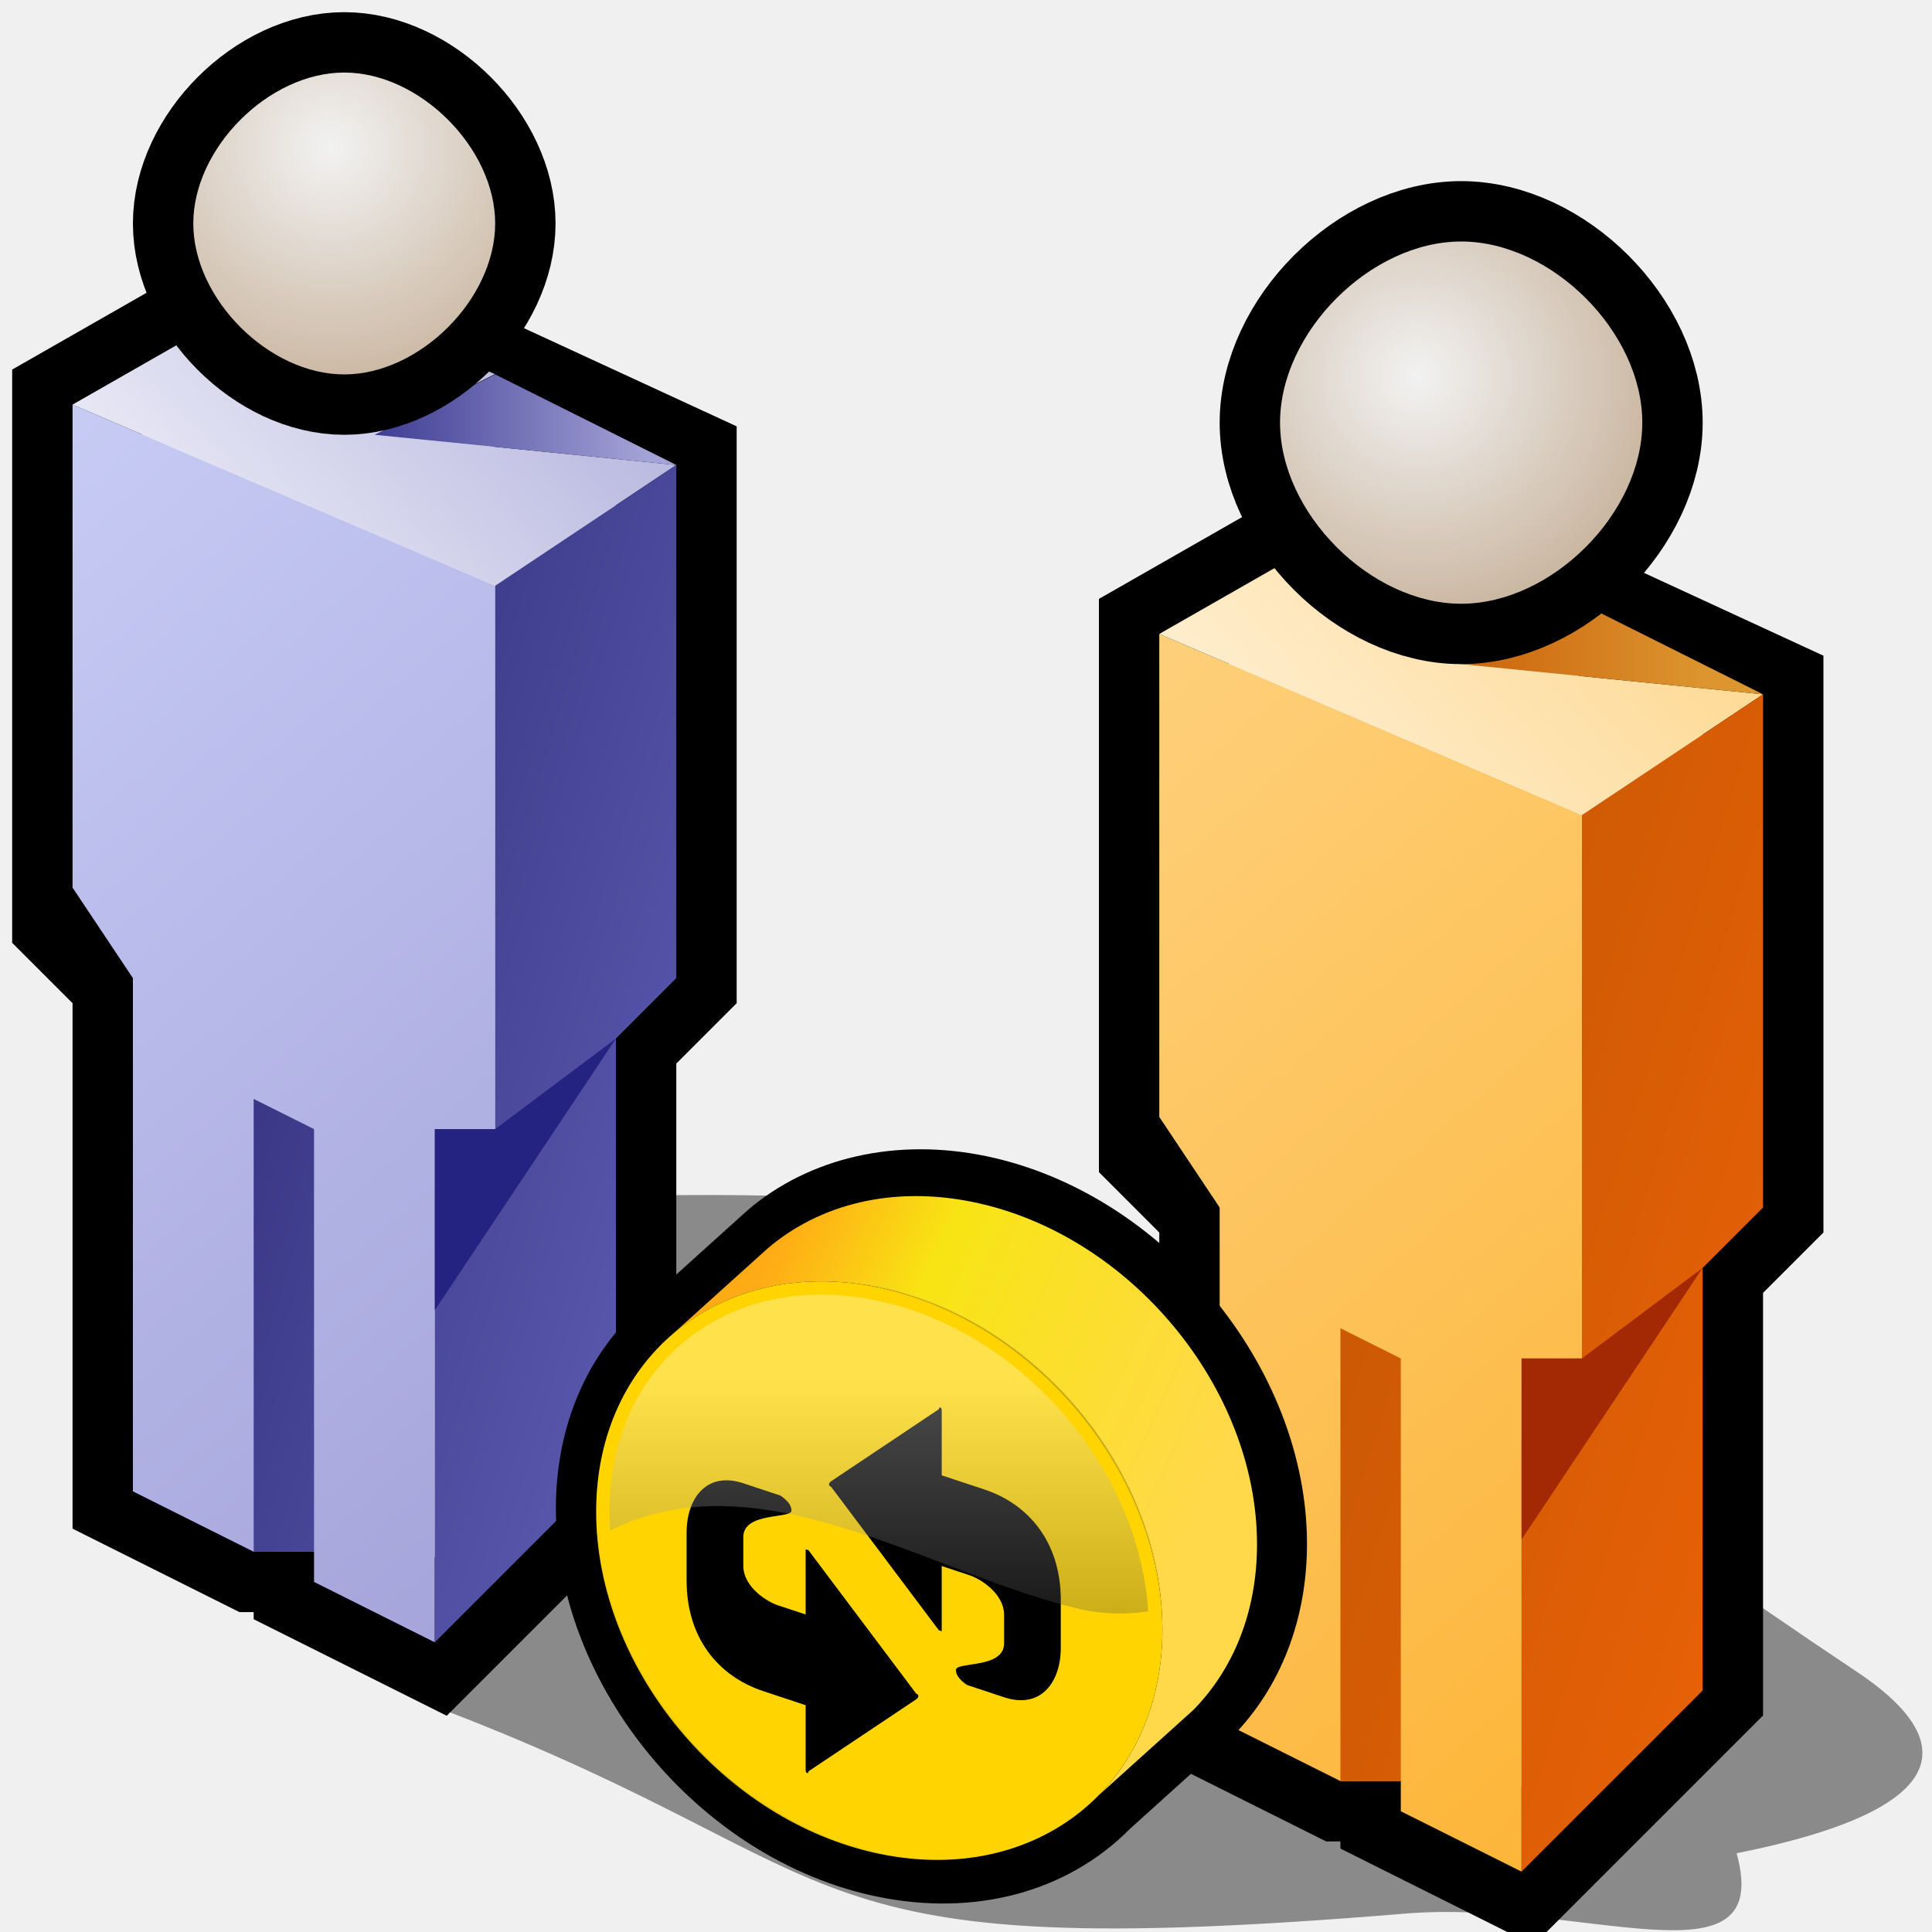
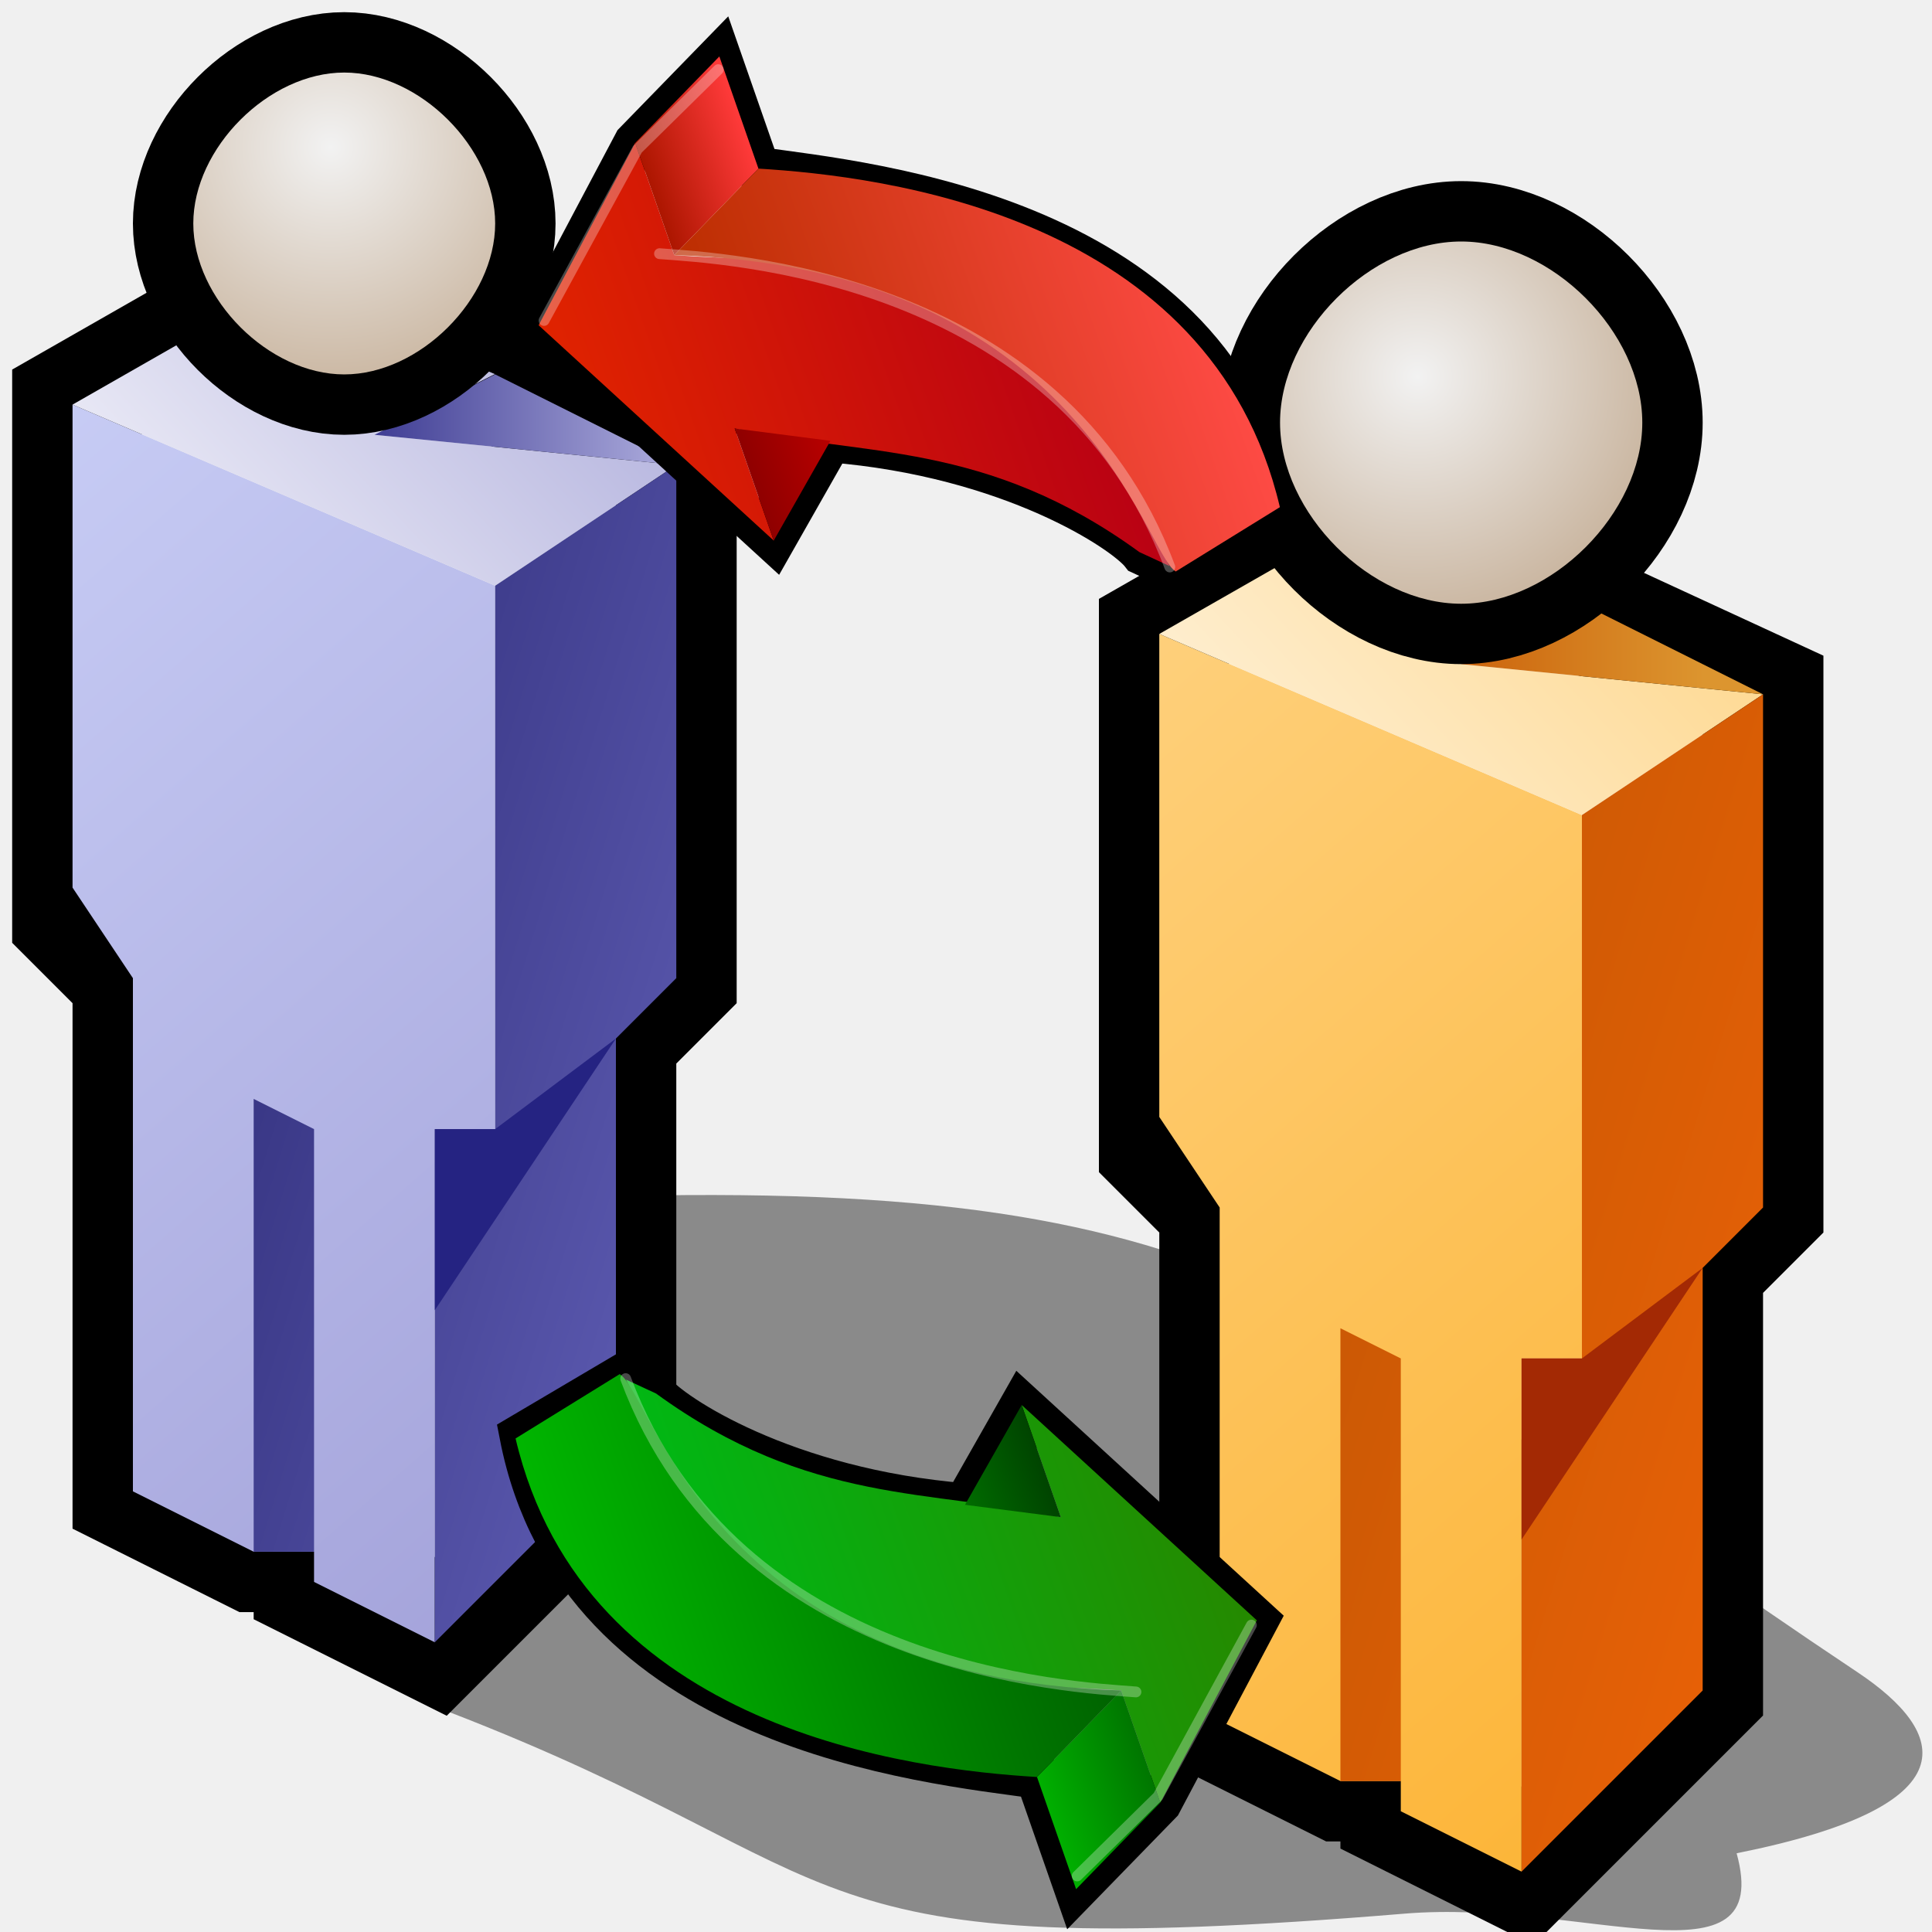
<svg xmlns="http://www.w3.org/2000/svg" xmlns:xlink="http://www.w3.org/1999/xlink" version="1.1" width="64" height="64" color-interpolation="linearRGB" id="svg38" xml:space="preserve">
  <defs id="defs38">
    <linearGradient id="gradient0" gradientUnits="userSpaceOnUse" x1="96.6" y1="-47.07" x2="124.61" y2="-15.05" gradientTransform="translate(10,-6)">
      <stop offset="0" stop-color="#ee9bb0" id="stop2" />
      <stop offset="1" stop-color="#cc5876" id="stop3" />
    </linearGradient>
    <linearGradient id="gradient1" gradientUnits="userSpaceOnUse" x1="-37.97" y1="-32.98" x2="-18.83" y2="-50.95" gradientTransform="translate(10,-6)">
      <stop offset="0" stop-color="#ffe3ea" id="stop4" />
      <stop offset="0.996" stop-color="#f0a8bb" id="stop5" />
    </linearGradient>
    <linearGradient id="gradient2" gradientUnits="userSpaceOnUse" x1="57.23" y1="-50.61" x2="78.84" y2="-43.97" gradientTransform="translate(10,-6)">
      <stop offset="0" stop-color="#a02646" id="stop6" />
      <stop offset="1" stop-color="#d53961" id="stop7" />
    </linearGradient>
    <linearGradient id="gradient3" gradientUnits="userSpaceOnUse" x1="30.92" y1="-67" x2="41.07" y2="-67" gradientTransform="translate(10,-6)">
      <stop offset="0" stop-color="#ab123a" id="stop8" />
      <stop offset="1" stop-color="#dd718d" id="stop9" />
    </linearGradient>
    <radialGradient id="gradient4" gradientUnits="userSpaceOnUse" cx="0" cy="0" r="64" gradientTransform="matrix(0.1707,0,0,0.1694,42.5529,6.4743)">
      <stop offset="0" stop-color="#f2f2f2" id="stop10" />
      <stop offset="1" stop-color="#bca184" id="stop11" />
      <stop offset="0.674" stop-color="#7d7a7a" id="stop12" />
    </radialGradient>
    <linearGradient id="gradient5" gradientUnits="userSpaceOnUse" x1="85.74" y1="-57.07" x2="128.61" y2="-8.05" gradientTransform="translate(-16,-6)">
      <stop offset="0" stop-color="#d5dcff" id="stop13" />
      <stop offset="1" stop-color="#9d9bd5" id="stop14" />
    </linearGradient>
    <linearGradient id="gradient6" gradientUnits="userSpaceOnUse" x1="-37.97" y1="-32.98" x2="-18.83" y2="-50.95" gradientTransform="translate(-16,-6)">
      <stop offset="0" stop-color="#ffffff" id="stop15" />
      <stop offset="0.996" stop-color="#a4a3d7" id="stop16" />
    </linearGradient>
    <linearGradient id="gradient7" gradientUnits="userSpaceOnUse" x1="56.23" y1="-51.61" x2="77.84" y2="-44.97" gradientTransform="translate(-16,-6)">
      <stop offset="0" stop-color="#373583" id="stop17" />
      <stop offset="1" stop-color="#6967c0" id="stop18" />
    </linearGradient>
    <linearGradient id="gradient8" gradientUnits="userSpaceOnUse" x1="30.92" y1="-66" x2="41.07" y2="-66" gradientTransform="translate(-16,-6)">
      <stop offset="0" stop-color="#33318c" id="stop19" />
      <stop offset="1" stop-color="#a4a3d7" id="stop20" />
    </linearGradient>
    <radialGradient id="gradient9" gradientUnits="userSpaceOnUse" cx="0" cy="0" r="64" gradientTransform="matrix(0.1707,0,0,0.1694,14.5529,6.4743)">
      <stop offset="0" stop-color="#f2f2f2" id="stop21" />
      <stop offset="1" stop-color="#bca184" id="stop22" />
      <stop offset="0.674" stop-color="#7d7a7a" id="stop23" />
    </radialGradient>
    <linearGradient id="gradient10" gradientUnits="userSpaceOnUse" x1="56.23" y1="-51.61" x2="77.84" y2="-44.97" gradientTransform="translate(-16,-6)">
      <stop offset="0" stop-color="#373583" id="stop24" />
      <stop offset="1" stop-color="#6967c0" id="stop25" />
    </linearGradient>
    <linearGradient id="gradient11" gradientUnits="userSpaceOnUse" x1="85.74" y1="-57.07" x2="128.61" y2="-8.05">
      <stop offset="0" stop-color="#ffdb97" id="stop26" />
      <stop offset="1" stop-color="#fcaf29" id="stop27" />
    </linearGradient>
    <linearGradient id="gradient12" gradientUnits="userSpaceOnUse" x1="-37.97" y1="-32.98" x2="-18.83" y2="-50.95">
      <stop offset="0" stop-color="#fff7ea" id="stop28" />
      <stop offset="0.996" stop-color="#fdd17b" id="stop29" />
    </linearGradient>
    <linearGradient id="gradient13" gradientUnits="userSpaceOnUse" x1="55.23" y1="-51.61" x2="76.84" y2="-44.97">
      <stop offset="0" stop-color="#c85805" id="stop30" />
      <stop offset="1" stop-color="#f06306" id="stop31" />
    </linearGradient>
    <linearGradient id="gradient14" gradientUnits="userSpaceOnUse" x1="29.92" y1="-66" x2="40.07" y2="-66">
      <stop offset="0" stop-color="#c85804" id="stop32" />
      <stop offset="1" stop-color="#dc952f" id="stop33" />
    </linearGradient>
    <radialGradient id="gradient15" gradientUnits="userSpaceOnUse" cx="0" cy="0" r="64" gradientTransform="matrix(0.1707,0,0,0.1694,30.5529,12.4743)">
      <stop offset="0" stop-color="#f2f2f2" id="stop34" />
      <stop offset="1" stop-color="#bca184" id="stop35" />
      <stop offset="0.674" stop-color="#7d7a7a" id="stop36" />
    </radialGradient>
    <linearGradient id="gradient16" gradientUnits="userSpaceOnUse" x1="55.23" y1="-51.61" x2="76.84" y2="-44.97">
      <stop offset="0" stop-color="#c85805" id="stop37" />
      <stop offset="1" stop-color="#f06306" id="stop38" />
    </linearGradient>
    <linearGradient id="linearGradient8465">
      <stop style="stop-color:#000000;stop-opacity:1;" offset="0" id="stop8467" />
      <stop style="stop-color:#000000;stop-opacity:0;" offset="1" id="stop8469" />
    </linearGradient>
    <linearGradient xlink:href="#linearGradient2308" id="linearGradient3553" gradientUnits="userSpaceOnUse" x1="57" y1="29.929" x2="97" y2="29.929" />
    <linearGradient id="linearGradient2308">
      <stop id="stop2310" offset="0" style="stop-color:#edd400;stop-opacity:1;" />
      <stop id="stop2312" offset="1" style="stop-color:#fff492;stop-opacity:1;" />
    </linearGradient>
    <linearGradient id="linearGradient3607">
      <stop id="stop3609" offset="0" style="stop-color:#ff9900;stop-opacity:1;" />
      <stop id="stop3611" offset="1" style="stop-color:#ffcc00;stop-opacity:1;" />
    </linearGradient>
    <linearGradient xlink:href="#linearGradient3331" id="linearGradient6944" gradientUnits="userSpaceOnUse" gradientTransform="matrix(1.051405,-1.051405,1.051405,1.051405,-28.15717,22.57963)" x1="35.198" y1="46.094" x2="33.975" y2="48.781" />
    <linearGradient id="linearGradient3331">
      <stop id="stop3333" offset="0" style="stop-color:#d3d7cf;stop-opacity:1;" />
      <stop id="stop3335" offset="1" style="stop-color:#d3d7cf;stop-opacity:0;" />
    </linearGradient>
    <linearGradient xlink:href="#linearGradient8465" id="linearGradient6946" gradientUnits="userSpaceOnUse" gradientTransform="matrix(1.051405,-1.051405,1.051405,1.051405,-28.15717,22.57963)" x1="38.046" y1="44.886" x2="35.045" y2="49.835" />
    <linearGradient xlink:href="#linearGradient3307" id="linearGradient6938" gradientUnits="userSpaceOnUse" gradientTransform="matrix(1.486912,0,0,1.486912,-35.87634,-3.943922)" x1="36.202" y1="37.667" x2="30.035" y2="41.842" />
    <linearGradient id="linearGradient3307">
      <stop id="stop3309" offset="0" style="stop-color:#888a85;stop-opacity:1;" />
      <stop id="stop3311" offset="1" style="stop-color:#888a85;stop-opacity:0;" />
    </linearGradient>
    <linearGradient y2="5.25" x2="77.27" y1="-10.35" x1="66.45" gradientUnits="userSpaceOnUse" id="gradient0-0">
      <stop id="stop17-3" stop-color="#acff0d" offset="0" />
      <stop id="stop19-6" stop-color="#04a804" offset="1" />
    </linearGradient>
    <linearGradient id="linearGradient3207">
      <stop style="stop-color:#eeeeec;stop-opacity:0.471;" offset="0" id="stop3209" />
      <stop style="stop-color:#eeeeec;stop-opacity:0;" offset="1" id="stop3211" />
    </linearGradient>
    <linearGradient id="linearGradient8152">
      <stop style="stop-color:#3465a4;stop-opacity:1;" offset="0" id="stop8154" />
      <stop id="stop3174" offset="0.5" style="stop-color:#4f7eba;stop-opacity:1;" />
      <stop style="stop-color:#729fcf;stop-opacity:1;" offset="1" id="stop8156" />
    </linearGradient>
    <radialGradient id="radialGradient1898" cx="8.966" cy="8.105" r="13.62" fx="8.966" fy="8.105" gradientUnits="userSpaceOnUse">
      <stop offset="0" style="stop-color:#FED182" id="stop1900" />
      <stop offset="0.281" style="stop-color:#FFB310" id="stop1902" />
      <stop offset="1" style="stop-color:#996E04" id="stop1904" />
    </radialGradient>
    <radialGradient gradientTransform="translate(3.584,3.2)" id="radialGradient1906" cx="13.213" cy="6.83" r="8.446" fx="13.213" fy="6.83" gradientUnits="userSpaceOnUse">
      <stop offset="0" style="stop-color:#FFFFFF" id="stop26-7" />
      <stop offset="1" style="stop-color:#F0E1BD" id="stop28-5" />
    </radialGradient>
    <radialGradient id="aigrd3" cx="8.194" cy="11.757" r="8.445" fx="8.194" fy="11.757" gradientUnits="userSpaceOnUse">
      <stop offset="0" style="stop-color:#FFFFFF" id="stop33-3" />
      <stop offset="1" style="stop-color:#F0E1BD" id="stop35-5" />
    </radialGradient>
    <radialGradient gradientUnits="userSpaceOnUse" fy="8.44" fx="9.855" r="12.051" cy="8.44" cx="9.855" id="aigrd2">
      <stop id="stop22-5" style="stop-color:#FFFFFF" offset="0" />
      <stop id="stop24-0" style="stop-color:#F0E1BD" offset="1" />
    </radialGradient>
    <radialGradient gradientUnits="userSpaceOnUse" fy="7.904" fx="8.752" r="13.759" cy="7.904" cx="8.752" id="aigrd1">
      <stop id="stop8-2" style="stop-color:#FED182" offset="0" />
      <stop id="stop10-1" style="stop-color:#FFB310" offset="0.281" />
      <stop id="stop12-0" style="stop-color:#996E04" offset="1" />
    </radialGradient>
    <linearGradient id="XMLID_1_" gradientUnits="userSpaceOnUse" x1="25.82" y1="30.343" x2="103.745" y2="66.059">
      <stop offset="0" style="stop-color:#ffab15;stop-opacity:1;" id="stop8-6" />
      <stop offset="0.309" style="stop-color:#f8e414;stop-opacity:1;" id="stop10-2" />
      <stop offset="1" style="stop-color:#ffd949;stop-opacity:1;" id="stop12-9" />
    </linearGradient>
    <linearGradient id="XMLID_2_" gradientUnits="userSpaceOnUse" x1="46.053" y1="84.938" x2="43.597" y2="84.465">
      <stop offset="0" style="stop-color:#FFFFFF" id="stop27-1" />
      <stop offset="1" style="stop-color:#CCCCCC" id="stop29-2" />
    </linearGradient>
    <linearGradient id="XMLID_3_" gradientUnits="userSpaceOnUse" x1="70.763" y1="66.058" x2="61.156" y2="64.204">
      <stop offset="0" style="stop-color:#FFFFFF" id="stop36-7" />
      <stop offset="1" style="stop-color:#CCCCCC" id="stop38-0" />
    </linearGradient>
    <linearGradient id="XMLID_4_" gradientUnits="userSpaceOnUse" x1="52.383" y1="35.398" x2="52.383" y2="96.056">
      <stop offset="0" style="stop-color:#FFFFFF" id="stop47" />
      <stop offset="1" style="stop-color:#000000" id="stop49" />
    </linearGradient>
-     <linearGradient gradientTransform="matrix(0.2596133,0,0,0.2596132,35.04906,23.34886)" y2="66.059" x2="103.745" y1="30.343" x1="25.82" gradientUnits="userSpaceOnUse" id="linearGradient2923" xlink:href="#XMLID_1_" />
-     <radialGradient gradientUnits="userSpaceOnUse" gradientTransform="matrix(0.2697839,0,0,0.2755626,34.51705,22.44112)" r="48.1" fy="67.754" fx="52.459" cy="67.754" cx="52.459" id="radialGradient3720" xlink:href="#linearGradient8465" />
-     <linearGradient gradientTransform="matrix(0.2596133,0,0,0.2596132,35.04906,23.34886)" y2="96.056" x2="52.383" y1="35.398" x1="52.383" gradientUnits="userSpaceOnUse" id="linearGradient2906" xlink:href="#XMLID_4_" />
+     <linearGradient id="linearGradient3670">
+       <stop style="stop-color:#004400;stop-opacity:1;" offset="0" id="stop3672" />
+       <stop style="stop-color:#006c00;stop-opacity:1;" offset="1" id="stop3674" />
+     </linearGradient>
+     <linearGradient id="linearGradient3662">
+       <stop style="stop-color:#006200;stop-opacity:1;" offset="0" id="stop3664" />
+       <stop style="stop-color:#00b800;stop-opacity:1;" offset="1" id="stop3666" />
+     </linearGradient>
+     <linearGradient id="linearGradient3654">
+       <stop style="stop-color:#007600;stop-opacity:1;" offset="0" id="stop3656" />
+       <stop style="stop-color:#00af00;stop-opacity:1;" offset="1" id="stop3658" />
+     </linearGradient>
+     <linearGradient id="linearGradient3646">
+       <stop style="stop-color:#258900;stop-opacity:1;" offset="0" id="stop3648" />
+       <stop style="stop-color:#00b914;stop-opacity:1;" offset="1" id="stop3650" />
+     </linearGradient>
+     <linearGradient xlink:href="#gradient3-3" id="linearGradient2877" gradientUnits="userSpaceOnUse" x1="53.83" y1="3.05" x2="65.47" y2="7.61" gradientTransform="matrix(-1,0,0,1,62,0)" />
+     <linearGradient y2="7.61" x2="65.47" y1="3.05" x1="53.83" gradientUnits="userSpaceOnUse" id="gradient3-3">
+       <stop id="stop30-4" stop-color="#047bb8" offset="0" style="stop-color:#4c5e02;stop-opacity:1;" />
+       <stop id="stop32-9" stop-color="#0694de" offset="1" style="stop-color:#698303;stop-opacity:1;" />
+     </linearGradient>
+     <linearGradient y2="7.61" x2="65.47" y1="3.05" x1="53.83" gradientTransform="matrix(-1,0,0,1,50,-27)" gradientUnits="userSpaceOnUse" id="linearGradient3699" xlink:href="#gradient3-3" />
+     <linearGradient y2="11.93" x2="75.7" y1="-10.33" x1="50.21" gradientUnits="userSpaceOnUse" id="gradient0-3">
+       <stop id="stop9-6" stop-color="#ace2ff" offset="0" />
+       <stop id="stop11-7" stop-color="#6ecdff" offset="1" />
+     </linearGradient>
+     <linearGradient y2="-12.77" x2="71.22" y1="-19.37" x1="65.53" gradientUnits="userSpaceOnUse" id="gradient1-5">
+       <stop id="stop16-3" stop-color="#26a8eb" offset="0" />
+       <stop id="stop18-5" stop-color="#0694de" offset="1" />
+     </linearGradient>
+     <linearGradient y2="36.09" x2="56.65" y1="28.78" x1="52.11" gradientUnits="userSpaceOnUse" id="gradient2-6">
+       <stop id="stop23-2" stop-color="#035e8c" offset="0" />
+       <stop id="stop25-9" stop-color="#0585c7" offset="1" />
+     </linearGradient>
+     <linearGradient y2="7.61" x2="65.47" y1="3.05" x1="53.83" gradientUnits="userSpaceOnUse" id="gradient3-1">
+       <stop id="stop30-2" stop-color="#047bb8" offset="0" />
+       <stop id="stop32-7" stop-color="#0694de" offset="1" />
+     </linearGradient>
+     <linearGradient y2="4.68" x2="69.07" y1="-11.74" x1="51.58" gradientUnits="userSpaceOnUse" id="gradient4-0">
+       <stop id="stop37-9" stop-color="#0592da" offset="0" />
+       <stop id="stop39" stop-color="#67cbff" offset="0.992" />
+     </linearGradient>
+     <linearGradient xlink:href="#linearGradient3646" id="linearGradient3652" x1="2.892" y1="35.786" x2="52.259" y2="35.786" gradientUnits="userSpaceOnUse" gradientTransform="translate(-0.1917578,-0.4793944)" />
+     <linearGradient xlink:href="#linearGradient3654" id="linearGradient3660" x1="16.892" y1="11.809" x2="26.892" y2="11.809" gradientUnits="userSpaceOnUse" gradientTransform="translate(-0.1917578,-0.4793944)" />
+     <linearGradient xlink:href="#linearGradient3662" id="linearGradient3668" x1="16.892" y1="38.978" x2="63.437" y2="38.978" gradientUnits="userSpaceOnUse" gradientTransform="translate(-0.1917578,-0.4793944)" />
+     <linearGradient xlink:href="#linearGradient3670" id="linearGradient3676" x1="16.892" y1="42.309" x2="24.892" y2="42.309" gradientUnits="userSpaceOnUse" gradientTransform="translate(-0.1917578,-0.4793944)" />
+     <linearGradient id="linearGradient3670-6">
+       <stop style="stop-color:#8f0000;stop-opacity:1;" offset="0" id="stop3672-2" />
+       <stop style="stop-color:#b80000;stop-opacity:1;" offset="1" id="stop3674-6" />
+     </linearGradient>
+     <linearGradient id="linearGradient3662-1">
+       <stop style="stop-color:#bb2e00;stop-opacity:1;" offset="0" id="stop3664-8" />
+       <stop style="stop-color:#ff4b46;stop-opacity:1;" offset="1" id="stop3666-7" />
+     </linearGradient>
+     <linearGradient id="linearGradient3654-9">
+       <stop style="stop-color:#ac1600;stop-opacity:1;" offset="0" id="stop3656-2" />
+       <stop style="stop-color:#ff3a3a;stop-opacity:1;" offset="1" id="stop3658-0" />
+     </linearGradient>
+     <linearGradient id="linearGradient3646-2">
+       <stop style="stop-color:#e02300;stop-opacity:1;" offset="0" id="stop3648-3" />
+       <stop style="stop-color:#b80014;stop-opacity:1;" offset="1" id="stop3650-7" />
+     </linearGradient>
+     <linearGradient xlink:href="#gradient3-3" id="linearGradient3739" gradientUnits="userSpaceOnUse" gradientTransform="matrix(-1,0,0,1,78,-7.5)" x1="53.83" y1="3.05" x2="65.47" y2="7.61" />
+     <linearGradient xlink:href="#gradient3-1" id="linearGradient2862" gradientUnits="userSpaceOnUse" x1="53.83" y1="3.05" x2="65.47" y2="7.61" gradientTransform="translate(57.22034,-1.643569)" />
+     <linearGradient xlink:href="#linearGradient3646-2" id="linearGradient3652-0" x1="2.892" y1="35.786" x2="52.259" y2="35.786" gradientUnits="userSpaceOnUse" gradientTransform="translate(-0.1917578,-0.4793944)" />
+     <linearGradient xlink:href="#linearGradient3654-9" id="linearGradient3660-6" x1="16.892" y1="11.809" x2="26.892" y2="11.809" gradientUnits="userSpaceOnUse" gradientTransform="translate(-0.1917578,-0.4793944)" />
+     <linearGradient xlink:href="#linearGradient3662-1" id="linearGradient3668-1" x1="16.892" y1="38.978" x2="63.437" y2="38.978" gradientUnits="userSpaceOnUse" gradientTransform="translate(-0.1917578,-0.4793944)" />
+     <linearGradient xlink:href="#linearGradient3670-6" id="linearGradient3676-5" x1="16.892" y1="42.309" x2="24.892" y2="42.309" gradientUnits="userSpaceOnUse" gradientTransform="translate(-0.1917578,-0.4793944)" />
+     <linearGradient xlink:href="#linearGradient3662-1" id="linearGradient3836" gradientUnits="userSpaceOnUse" gradientTransform="matrix(-1,0,0,1,64.39239,-0.4793944)" x1="16.892" y1="38.978" x2="63.437" y2="38.978" />
+     <linearGradient xlink:href="#linearGradient3670-6" id="linearGradient3839" gradientUnits="userSpaceOnUse" gradientTransform="matrix(-1,0,0,1,64.39239,-0.4793944)" x1="16.892" y1="42.309" x2="24.892" y2="42.309" />
+     <linearGradient xlink:href="#linearGradient3654-9" id="linearGradient3842" gradientUnits="userSpaceOnUse" gradientTransform="matrix(-1,0,0,1,64.39239,-0.4793944)" x1="16.892" y1="11.809" x2="26.892" y2="11.809" />
+     <linearGradient xlink:href="#linearGradient3646-2" id="linearGradient3845" gradientUnits="userSpaceOnUse" gradientTransform="matrix(-1,0,0,1,64.39239,-0.4793944)" x1="2.892" y1="35.786" x2="52.259" y2="35.786" />
  </defs>
  <path style="fill:#010101;fill-opacity:0.423" d="m 14.855,56.704 c 14.057,5.425 10.79,8.418 31.673,6.688 5.911,-0.49 12.254,2.561 11,-2 7.84,-1.57 7,-4 4,-6 C 44.495,44.039 41.98,39.148 20.781,39.617 l 2.074,9.087 z" id="path1" />
  <g id="g87" transform="translate(-3.596929,-1.596929)">
    <path style="fill:none;stroke:#000000;stroke-width:4" d="m 6,15 v 17 l 2,2 v 17 l 4,2 h 2 v 1 l 4,2 6,-6 V 36 l 2,-2 V 17 L 13,11 Z" id="path13" />
    <path style="fill:url(#gradient5)" d="m 6,15 v 16 l 2,3 v 17 l 4,2 h 2 v 1 l 4,2 V 39 h 2 V 21 Z" id="path14" />
    <path style="fill:url(#gradient6)" d="M 6,15 20,21 26,17 16,16 19.99,13.99 13,11 Z" id="path16" />
    <path style="fill:url(#gradient7)" d="m 20,39 h -2 v 17 l 6,-6 V 36 l 2,-2 V 17 l -6,4 z" id="path18" />
    <path style="fill:#252382" d="m 18,39 v 6 l 6,-9 -4,3 z" id="path19" />
    <path style="fill:url(#gradient8)" d="m 16,16 10,1 -6,-3 z" id="path20" />
    <path style="fill:none;stroke:#000000;stroke-width:4" d="m 15,4 c -2.5,0 -5,2.5 -5,5 0,2.5 2.5,5 5,5 2.5,0 5,-2.5 5,-5 0,-2.5 -2.5,-5 -5,-5 z" id="path21" />
    <path style="fill:url(#gradient9)" d="m 15,4 c -2.5,0 -5,2.5 -5,5 0,2.5 2.5,5 5,5 2.5,0 5,-2.5 5,-5 0,-2.5 -2.5,-5 -5,-5 z" id="path23" />
    <path style="fill:url(#gradient10)" d="m 12,53 h 2 V 39 l -2,-1 z" id="path25" />
  </g>
  <g id="g38" transform="translate(16.40307)">
    <path style="fill:none;stroke:#000000;stroke-width:4" d="m 22,21 v 17 l 2,2 v 17 l 4,2 h 2 v 1 l 4,2 6,-6 V 42 l 2,-2 V 23 L 29,17 Z" id="path26" />
    <path style="fill:url(#gradient11)" d="m 22,21 v 16 l 2,3 v 17 l 4,2 h 2 v 1 l 4,2 V 45 h 2 V 27 Z" id="path27" />
    <path style="fill:url(#gradient12)" d="M 22,21 36,27 42,23 32,22 35.99,19.99 29,17 Z" id="path29" />
    <path style="fill:url(#gradient13)" d="m 36,45 h -2 v 17 l 6,-6 V 42 l 2,-2 V 23 l -6,4 z" id="path31" />
    <path style="fill:#a32904" d="m 34,45 v 6 l 6,-9 -4,3 z" id="path32" />
    <path style="fill:url(#gradient14)" d="m 32,22 10,1 -6,-3 z" id="path33" />
    <path style="fill:none;stroke:#000000;stroke-width:4" d="m 32,8 c -3,0 -6,3 -6,6 0,3 3,6 6,6 3,0 6,-3 6,-6 0,-3 -3,-6 -6,-6 z" id="path34" />
    <path style="fill:url(#gradient15)" d="m 32,8 c -3,0 -6,3 -6,6 0,3 3,6 6,6 3,0 6,-3 6,-6 0,-3 -3,-6 -6,-6 z" id="path36" />
    <path style="fill:url(#gradient16)" d="m 28,59 h 2 V 45 l -2,-1 z" id="path38" />
  </g>
-   <g style="color-interpolation:linearRGB" id="g88" transform="matrix(0.4743277,0,0,0.4743277,16.3404,36.38037)">
-     <g id="g1" transform="matrix(1.539744,0,0,1.539744,-47.97986,-30.30791)">
-       <path style="stroke-width:0.2;stroke-miterlimit:4;stroke-dasharray:none" id="path5" d="m 42.688,24.771 -4.513,4.07 c -0.02,0.018 -0.135,0.127 -0.135,0.127 C 35.434,31.207 34,34.522 34,38.303 c 0,8.029 6.525,15.918 14.545,17.588 4.456,0.928 8.648,-0.194 11.503,-3.078 -0.019,0.017 4.616,-4.163 4.616,-4.163 l 0.019,-0.017 0.017,-0.018 c 2.173,-2.206 3.369,-5.301 3.369,-8.715 -1.3e-5,-8.028 -6.525,-15.918 -14.545,-17.588 -4.074,-0.848 -8.023,0.047 -10.836,2.458 z" />
-       <path style="fill:url(#linearGradient2923);stroke-width:0.381;stroke-miterlimit:4;stroke-dasharray:none" id="path14-9" d="m 39.306,30.373 c 2.342,-2.007 5.671,-2.872 9.363,-2.104 7.092,1.477 12.842,8.423 12.842,15.516 0,3.082 -1.085,5.683 -2.894,7.52 l 4.291,-3.869 c 1.809,-1.837 2.894,-4.438 2.894,-7.52 0,-7.092 -5.749,-14.039 -12.842,-15.516 -3.692,-0.769 -7.02,0.097 -9.363,2.104 z" />
-       <path style="fill:#ffd400;fill-opacity:1;stroke:url(#radialGradient3720);stroke-width:0.1;stroke-miterlimit:4;stroke-dasharray:none;stroke-opacity:1" id="path16-3" d="m 61.511,43.785 c 0,7.092 -5.749,11.645 -12.842,10.168 -7.092,-1.477 -12.842,-8.423 -12.842,-15.516 0,-7.093 5.749,-11.644 12.842,-10.168 7.092,1.477 12.842,8.423 12.842,15.516 z" />
-       <g style="stroke-width:0.078;stroke-miterlimit:4;stroke-dasharray:none" id="g1946" transform="matrix(1.285689,0.4261164,0,1.285689,1.966073,10.97978)">
-         <path style="fill-rule:evenodd;stroke:none;stroke-width:0.078;stroke-miterlimit:4;stroke-dasharray:none" d="m 38.528,5.004 c 0,-0.1 -0.1,-0.1 -0.1,0 l -3.8,3.8 c -0.1,0.1 -0.1,0.2 0,0.2 l 3.8,3.8 c 0,0 0.1,0 0.1,0 v -2.3 h 1 c 0.3,0 1.2,0.2 1.2,1 v 1 c 0,0.9 -1.7,1.2 -1.7,1.5 0,0.3 0.4,0.4 0.4,0.4 h 1.3 c 1.3,0 2,-1.2 2,-2.4 v -1.7 c 0,-2 -1.1,-3 -2.7,-3 h -1.5 z" id="path1917" />
-         <path style="fill-rule:evenodd;stroke:none;stroke-width:0.078;stroke-miterlimit:4;stroke-dasharray:none" d="m 33.728,19.304 c 0,0.1 0.1,0.1 0.1,0 l 3.8,-3.8 c 0.1,-0.1 0.1,-0.2 0,-0.2 l -3.8,-3.8 c 0,0 -0.1,0 -0.1,0 v 2.3 h -1 c -0.3,0 -1.2,-0.2 -1.2,-1 v -1 c 0,-0.9 1.7,-1.2 1.7,-1.5 0,-0.3 -0.4,-0.4 -0.4,-0.4 h -1.3 c -1.3,0 -2,1.2 -2,2.4 v 1.7 c 0,2 1.1,3 2.7,3 h 1.5 z" id="path19-6" />
-       </g>
-       <path style="opacity:0.3;fill:url(#linearGradient2906);stroke-width:0.381;stroke-miterlimit:4;stroke-dasharray:none" id="path51" d="m 39.872,30.685 c -2.22,1.805 -3.442,4.559 -3.442,7.753 0,0.273 0.013,0.558 0.034,0.848 4.857,-2.407 10.105,-0.41 15.187,1.529 2.059,0.785 4.004,1.527 5.928,1.995 1.09,0.273 2.217,0.314 3.288,0.143 -0.204,-3.099 -1.518,-6.223 -3.746,-8.837 -2.32,-2.722 -5.365,-4.589 -8.575,-5.257 -3.301,-0.687 -6.381,-0.039 -8.674,1.826 z" />
+   <g style="color-interpolation:linearRGB" id="g2" transform="matrix(-0.3377511,0.1177069,-0.1177069,-0.3377511,45.02621,60.57336)">
+     <g id="g3700" transform="translate(-0.09088788)">
+       <path style="fill:none;stroke:#000000;stroke-width:4" d="m 2.7,21.33 14,26 8,-7 c 15.377,6.79 22.988,16.866 23.82,19.341 l 2.439,2.355 10.451,-2.098 C 65.372,32.488 35.873,19.046 26.7,14.33 V 3.33 l -10,5 z" id="path6" />
+       <path style="fill:url(#linearGradient3652);fill-opacity:1" d="m 2.7,21.33 14,26 v -11 c 10.415,6.406 21.597,8.689 31.628,23.149 l 2.205,2.135 C 45.839,26.681 33.858,26.745 16.7,19.33 V 8.33 Z" id="path13-3" />
+       <path style="fill:url(#linearGradient3660);fill-opacity:1" d="M 16.7,8.33 V 19.33 l 10,-5 V 3.33 Z" id="path20-6" />
+       <path style="fill:url(#linearGradient3676);fill-opacity:1" d="m 16.7,36.33 v 11 l 8,-7 z" id="path27-0" />
+       <path style="fill:url(#linearGradient3668);fill-opacity:1" d="m 16.7,19.33 10,-5 c 10.515,4.397 38.193,17.807 35.285,45.502 L 50.917,62.284 C 48.683,59.663 52.107,32.881 16.7,19.33 Z" id="path41" />
+       <path style="fill:none;stroke:#ffffff;stroke-width:1;stroke-linecap:round;stroke-opacity:0.286" d="m 26.2,4.45 -9.5,4.5 L 3.32,21.08 M 15.453,18.754 c 5.333,2.333 34.445,13.967 35.08,42.955" id="path43" />
    </g>
  </g>
+   <g style="color-interpolation:linearRGB" id="g3" transform="matrix(-0.3377511,0.1177069,0.1177069,0.3377511,36.10349,-3.668822)">
+     <path id="path6-3" d="m 61.501,21.33 -14,26 -8,-7 C 24.124,47.12 16.512,57.196 15.681,59.67 L 13.242,62.025 2.791,59.928 C -1.171,32.488 28.328,19.046 37.501,14.33 V 3.33 l 10,5 z" style="fill:none;stroke:#000000;stroke-width:4" />
+     <path id="path13-6" d="m 61.501,21.33 -14,26 v -11 C 37.086,42.736 25.904,45.019 15.873,59.479 l -2.205,2.135 C 18.362,26.681 30.342,26.745 47.501,19.33 V 8.33 Z" style="fill:url(#linearGradient3845);fill-opacity:1" />
+     <path id="path20-1" d="M 47.501,8.33 V 19.33 l -10,-5 V 3.33 Z" style="fill:url(#linearGradient3842);fill-opacity:1" />
+     <path id="path27-06" d="m 47.501,36.33 v 11 l -8,-7 z" style="fill:url(#linearGradient3839);fill-opacity:1" />
+     <path id="path41-3" d="m 47.501,19.33 -10,-5 C 26.986,18.727 -0.692,32.136 2.216,59.832 l 11.068,2.452 c 2.233,-2.621 -1.19,-29.403 34.217,-42.955 z" style="fill:url(#linearGradient3836);fill-opacity:1" />
+     <path id="path43-2" d="m 38.001,4.45 9.5,4.5 L 60.881,21.08 M 48.747,18.754 C 43.414,21.088 14.303,32.721 13.667,61.709" style="fill:none;stroke:#ffffff;stroke-width:1;stroke-linecap:round;stroke-opacity:0.286" />
+   </g>
</svg>
